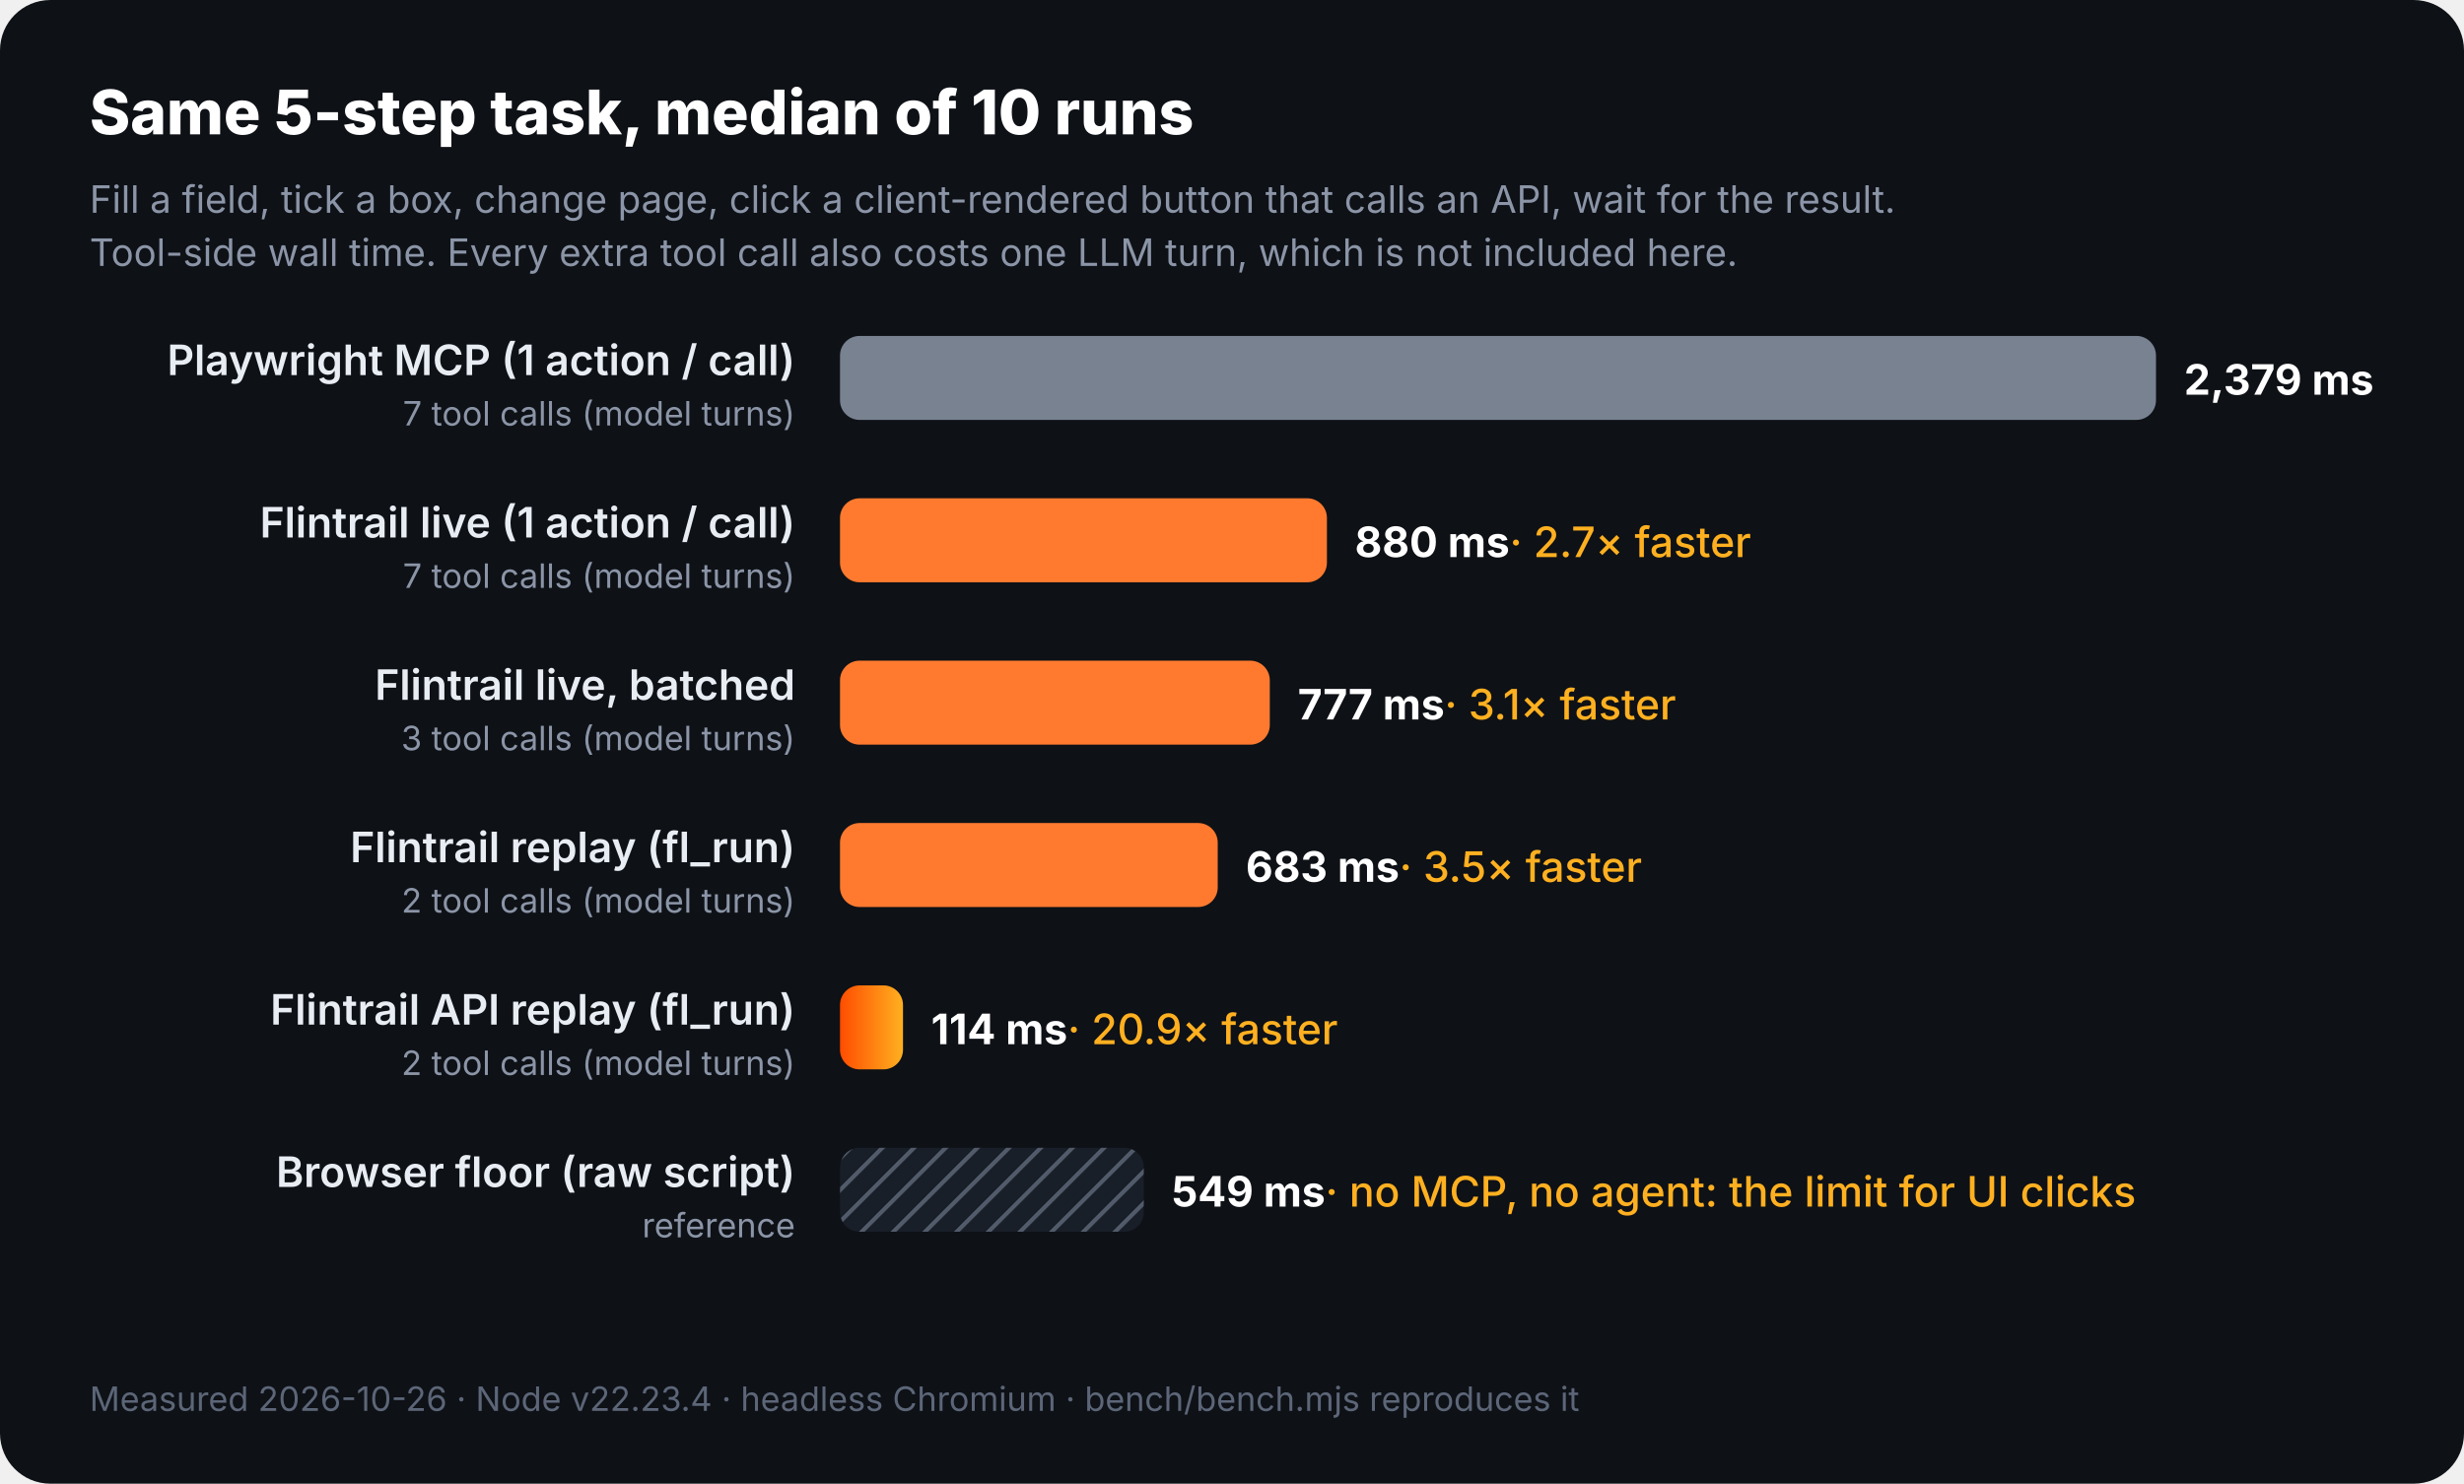
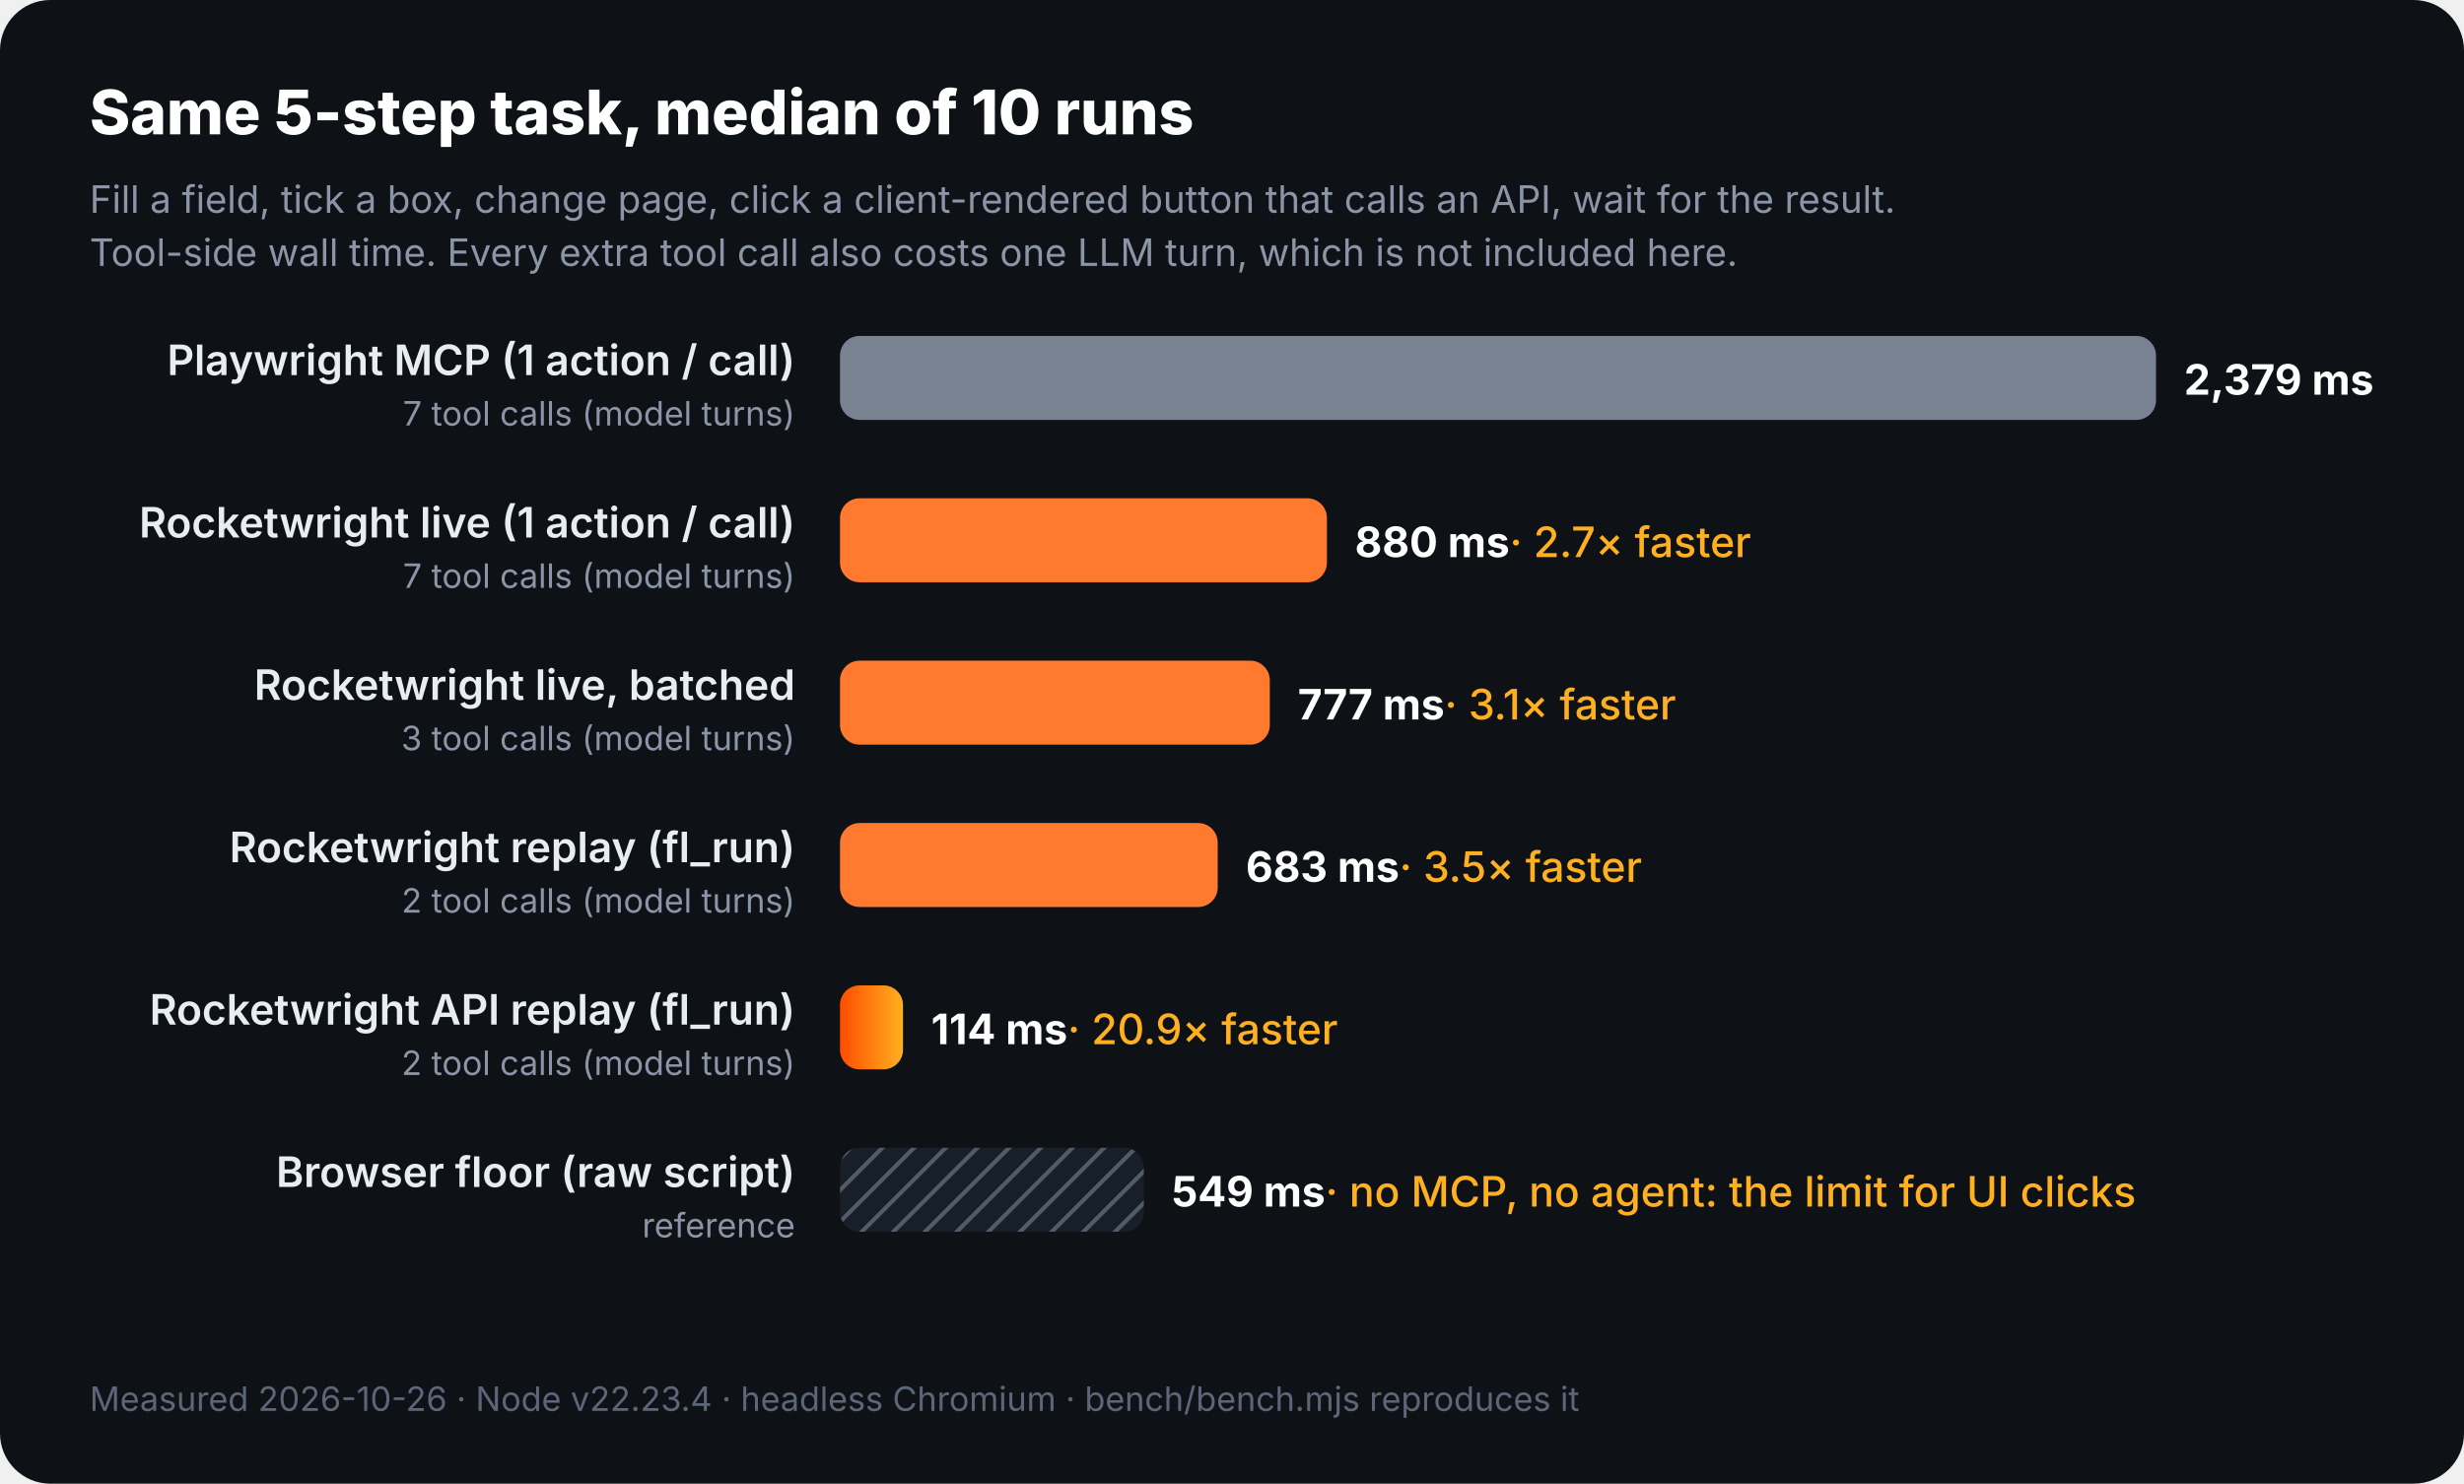
<svg xmlns="http://www.w3.org/2000/svg" width="880" height="530" viewBox="0 0 880 530" font-family="Inter, -apple-system, Segoe UI, Helvetica, Arial, sans-serif">
  <defs>
    <pattern id="hatch" width="8" height="8" patternUnits="userSpaceOnUse" patternTransform="rotate(45)">
      <rect width="8" height="8" fill="#1B212B" />
      <line x1="0" y1="0" x2="0" y2="8" stroke="#5C6678" stroke-width="3" />
    </pattern>
    <linearGradient id="spark" x1="0" x2="1">
      <stop offset="0" stop-color="#FF4D00" />
      <stop offset="1" stop-color="#FFB020" />
    </linearGradient>
    <style>
      .lbl{font-size:15px;font-weight:600;fill:#E8ECF3}
      .sub{font-size:12px;fill:#8B95A7}
      .val{font-size:15px;font-weight:700;fill:#FFFFFF}
      .gain{font-weight:500;fill:#FFB020}
    </style>
  </defs>
  <rect width="880" height="530" rx="18" fill="#0E1116" />
  <text x="32" y="48" font-size="22" font-weight="800" fill="#FFFFFF">Same 5-step task, median of 10 runs</text>
  <text x="32" y="76" font-size="13.5" fill="#8B95A7">Fill a field, tick a box, change page, click a client-rendered button that calls an API, wait for the result.</text>
  <text x="32" y="95" font-size="13.5" fill="#8B95A7">Tool-side wall time. Every extra tool call also costs one LLM turn, which is not included here.</text>
  <text x="284" y="134" text-anchor="end" class="lbl">Playwright MCP (1 action / call)</text>
  <text x="284" y="152" text-anchor="end" class="sub">7 tool calls (model turns)</text>
  <rect x="300" y="120" width="470.0" height="30" rx="7" fill="#8B95A7" opacity="0.85" />
  <text x="780" y="141" class="val">2,379 ms<tspan class="gain" />
  </text>
-   <text x="284" y="192" text-anchor="end" class="lbl">Flintrail live (1 action / call)</text>
+   <text x="284" y="192" text-anchor="end" class="lbl">Rocketwright live (1 action / call)</text>
  <text x="284" y="210" text-anchor="end" class="sub">7 tool calls (model turns)</text>
  <rect x="300" y="178" width="173.9" height="30" rx="7" fill="#FF7A2F" opacity="1" />
  <text x="483.855" y="199" class="val">880 ms<tspan class="gain"> · 2.7× faster</tspan>
  </text>
-   <text x="284" y="250" text-anchor="end" class="lbl">Flintrail live, batched</text>
+   <text x="284" y="250" text-anchor="end" class="lbl">Rocketwright live, batched</text>
  <text x="284" y="268" text-anchor="end" class="sub">3 tool calls (model turns)</text>
  <rect x="300" y="236" width="153.5" height="30" rx="7" fill="#FF7A2F" opacity="1" />
  <text x="463.506" y="257" class="val">777 ms<tspan class="gain"> · 3.1× faster</tspan>
  </text>
-   <text x="284" y="308" text-anchor="end" class="lbl">Flintrail replay (fl_run)</text>
+   <text x="284" y="308" text-anchor="end" class="lbl">Rocketwright replay (fl_run)</text>
  <text x="284" y="326" text-anchor="end" class="sub">2 tool calls (model turns)</text>
  <rect x="300" y="294" width="134.9" height="30" rx="7" fill="#FF7A2F" opacity="1" />
  <text x="444.935" y="315" class="val">683 ms<tspan class="gain"> · 3.5× faster</tspan>
  </text>
-   <text x="284" y="366" text-anchor="end" class="lbl">Flintrail API replay (fl_run)</text>
+   <text x="284" y="366" text-anchor="end" class="lbl">Rocketwright API replay (fl_run)</text>
  <text x="284" y="384" text-anchor="end" class="sub">2 tool calls (model turns)</text>
  <rect x="300" y="352" width="22.5" height="30" rx="7" fill="url(#spark)" opacity="1" />
  <text x="332.522" y="373" class="val">114 ms<tspan class="gain"> · 20.9× faster</tspan>
  </text>
  <text x="284" y="424" text-anchor="end" class="lbl">Browser floor (raw script)</text>
  <text x="284" y="442" text-anchor="end" class="sub">reference</text>
  <rect x="300" y="410" width="108.5" height="30" rx="7" fill="url(#hatch)" opacity="0.85" />
  <text x="418.462" y="431" class="val">549 ms<tspan class="gain"> · no MCP, no agent: the limit for UI clicks</tspan>
  </text>
  <text x="32" y="504" font-size="12" fill="#5C6678">Measured 2026-10-26 · Node v22.23.4 · headless Chromium · bench/bench.mjs reproduces it</text>
</svg>
